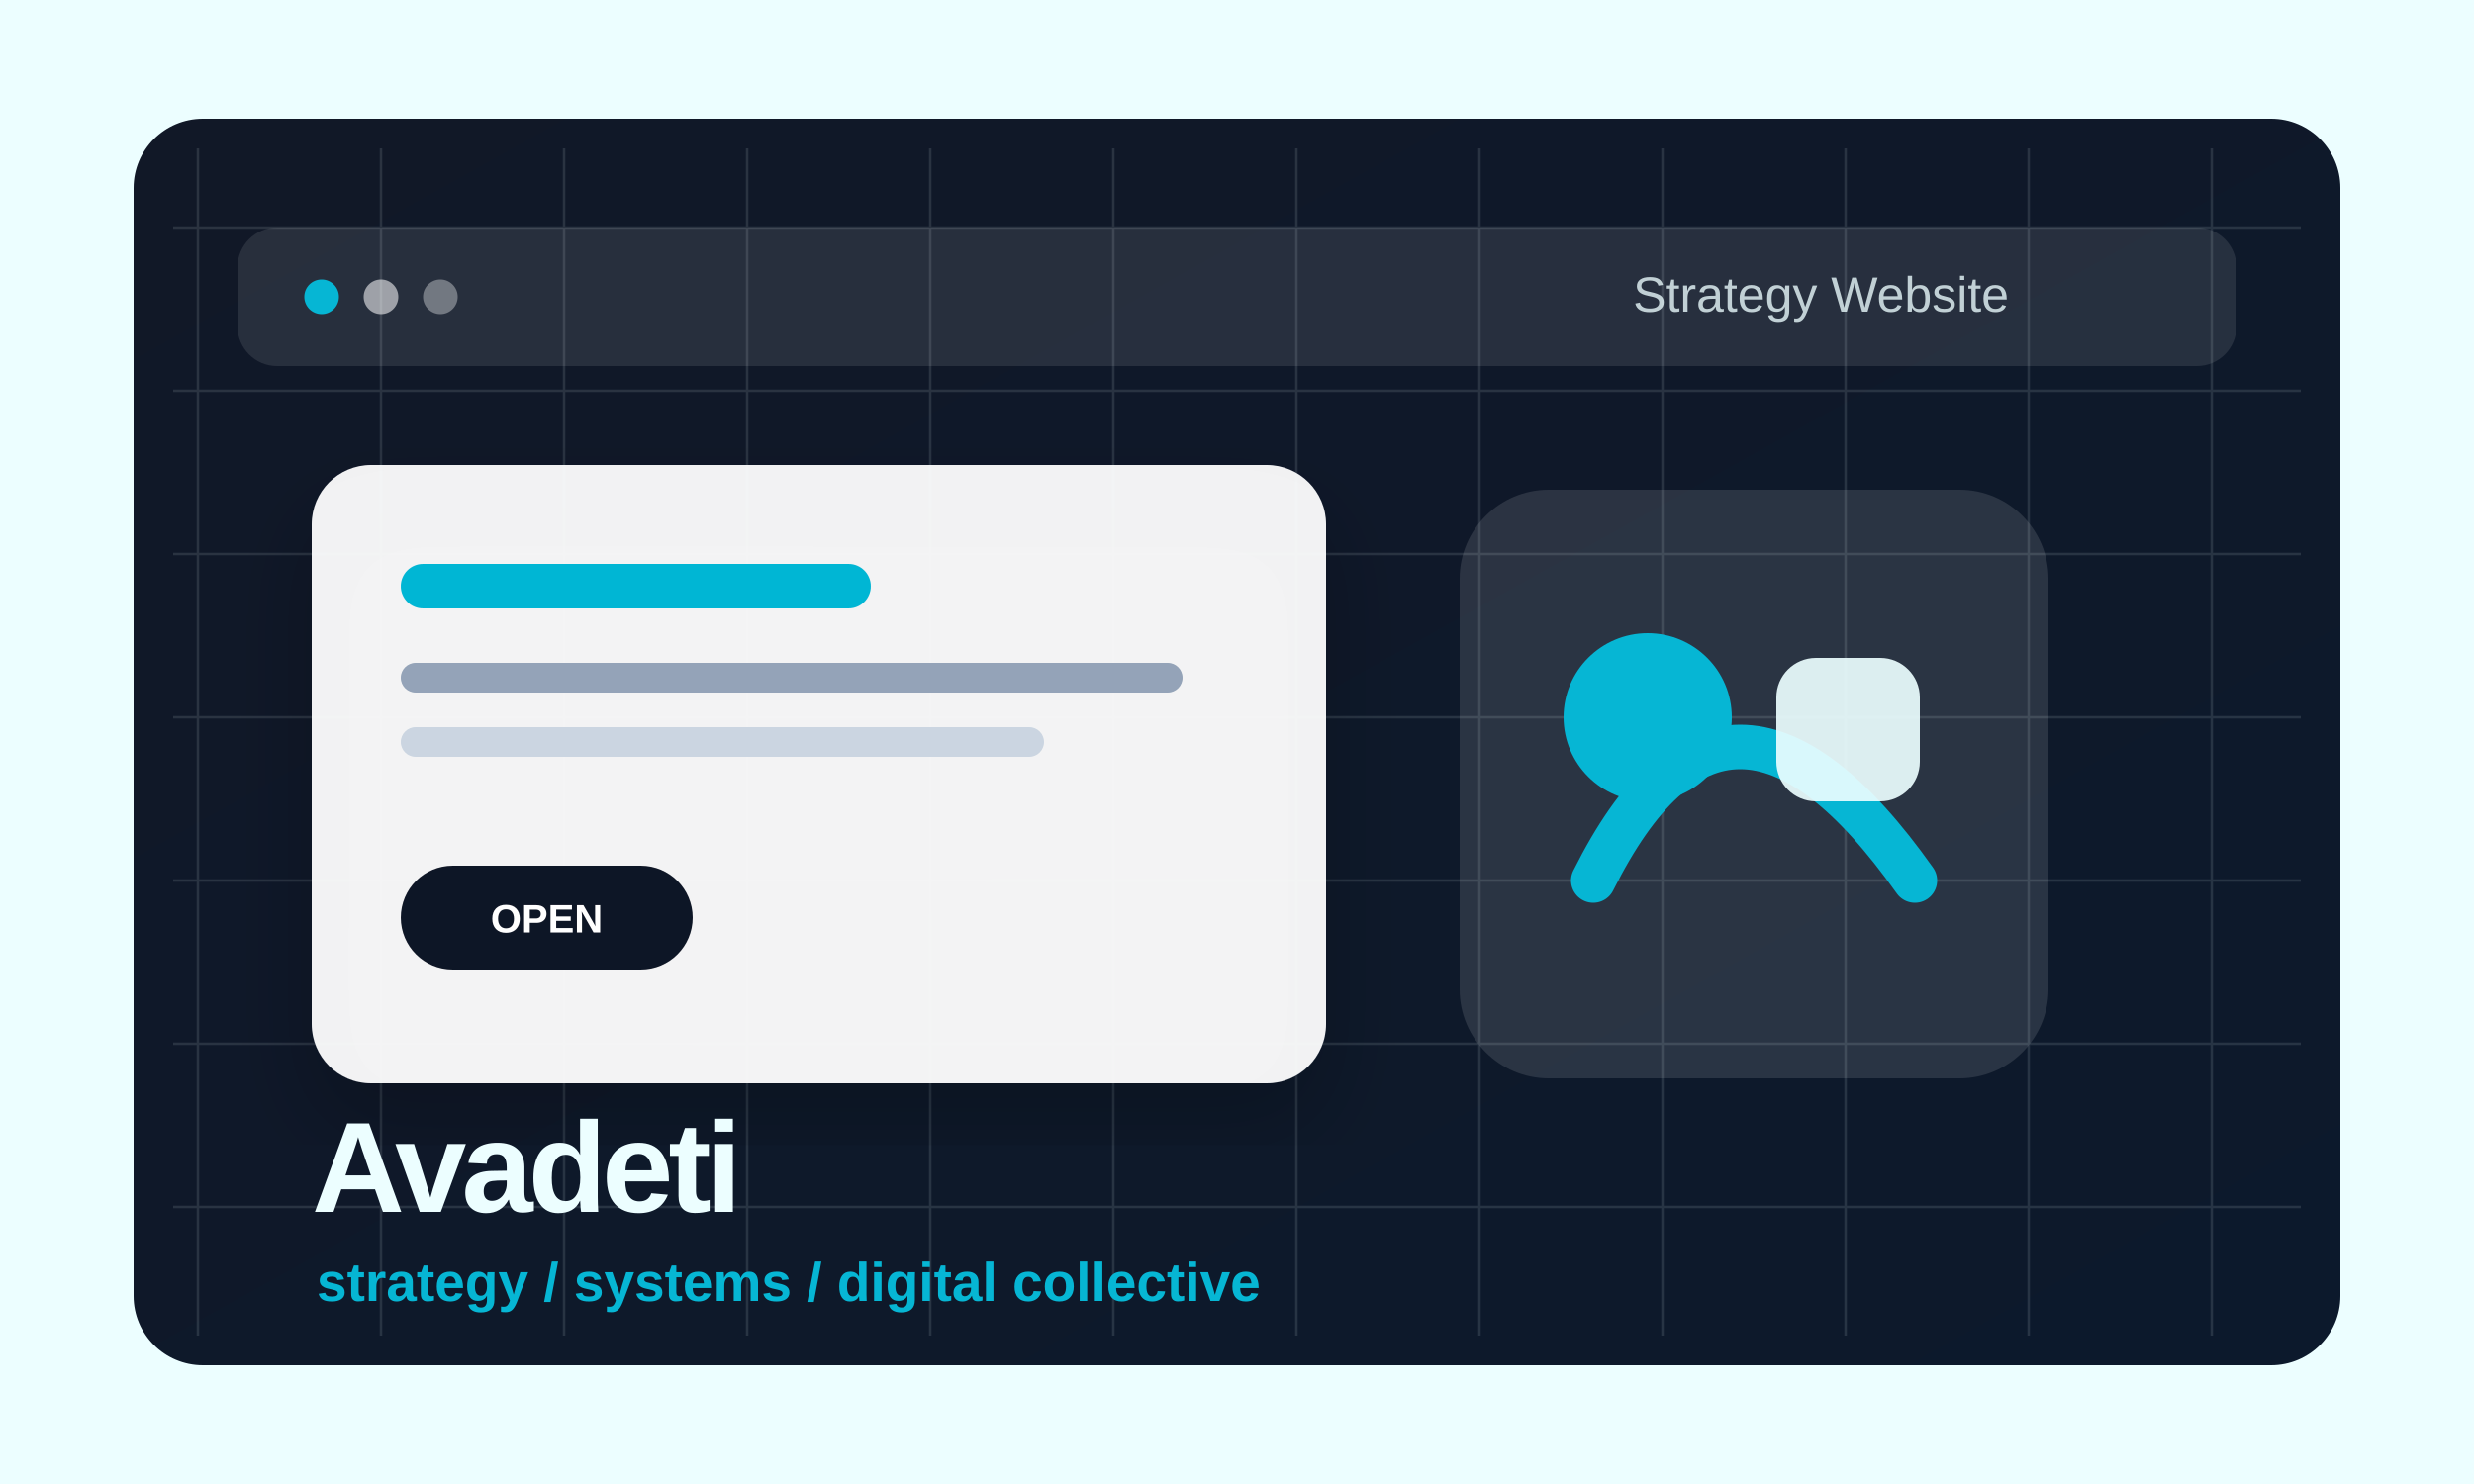
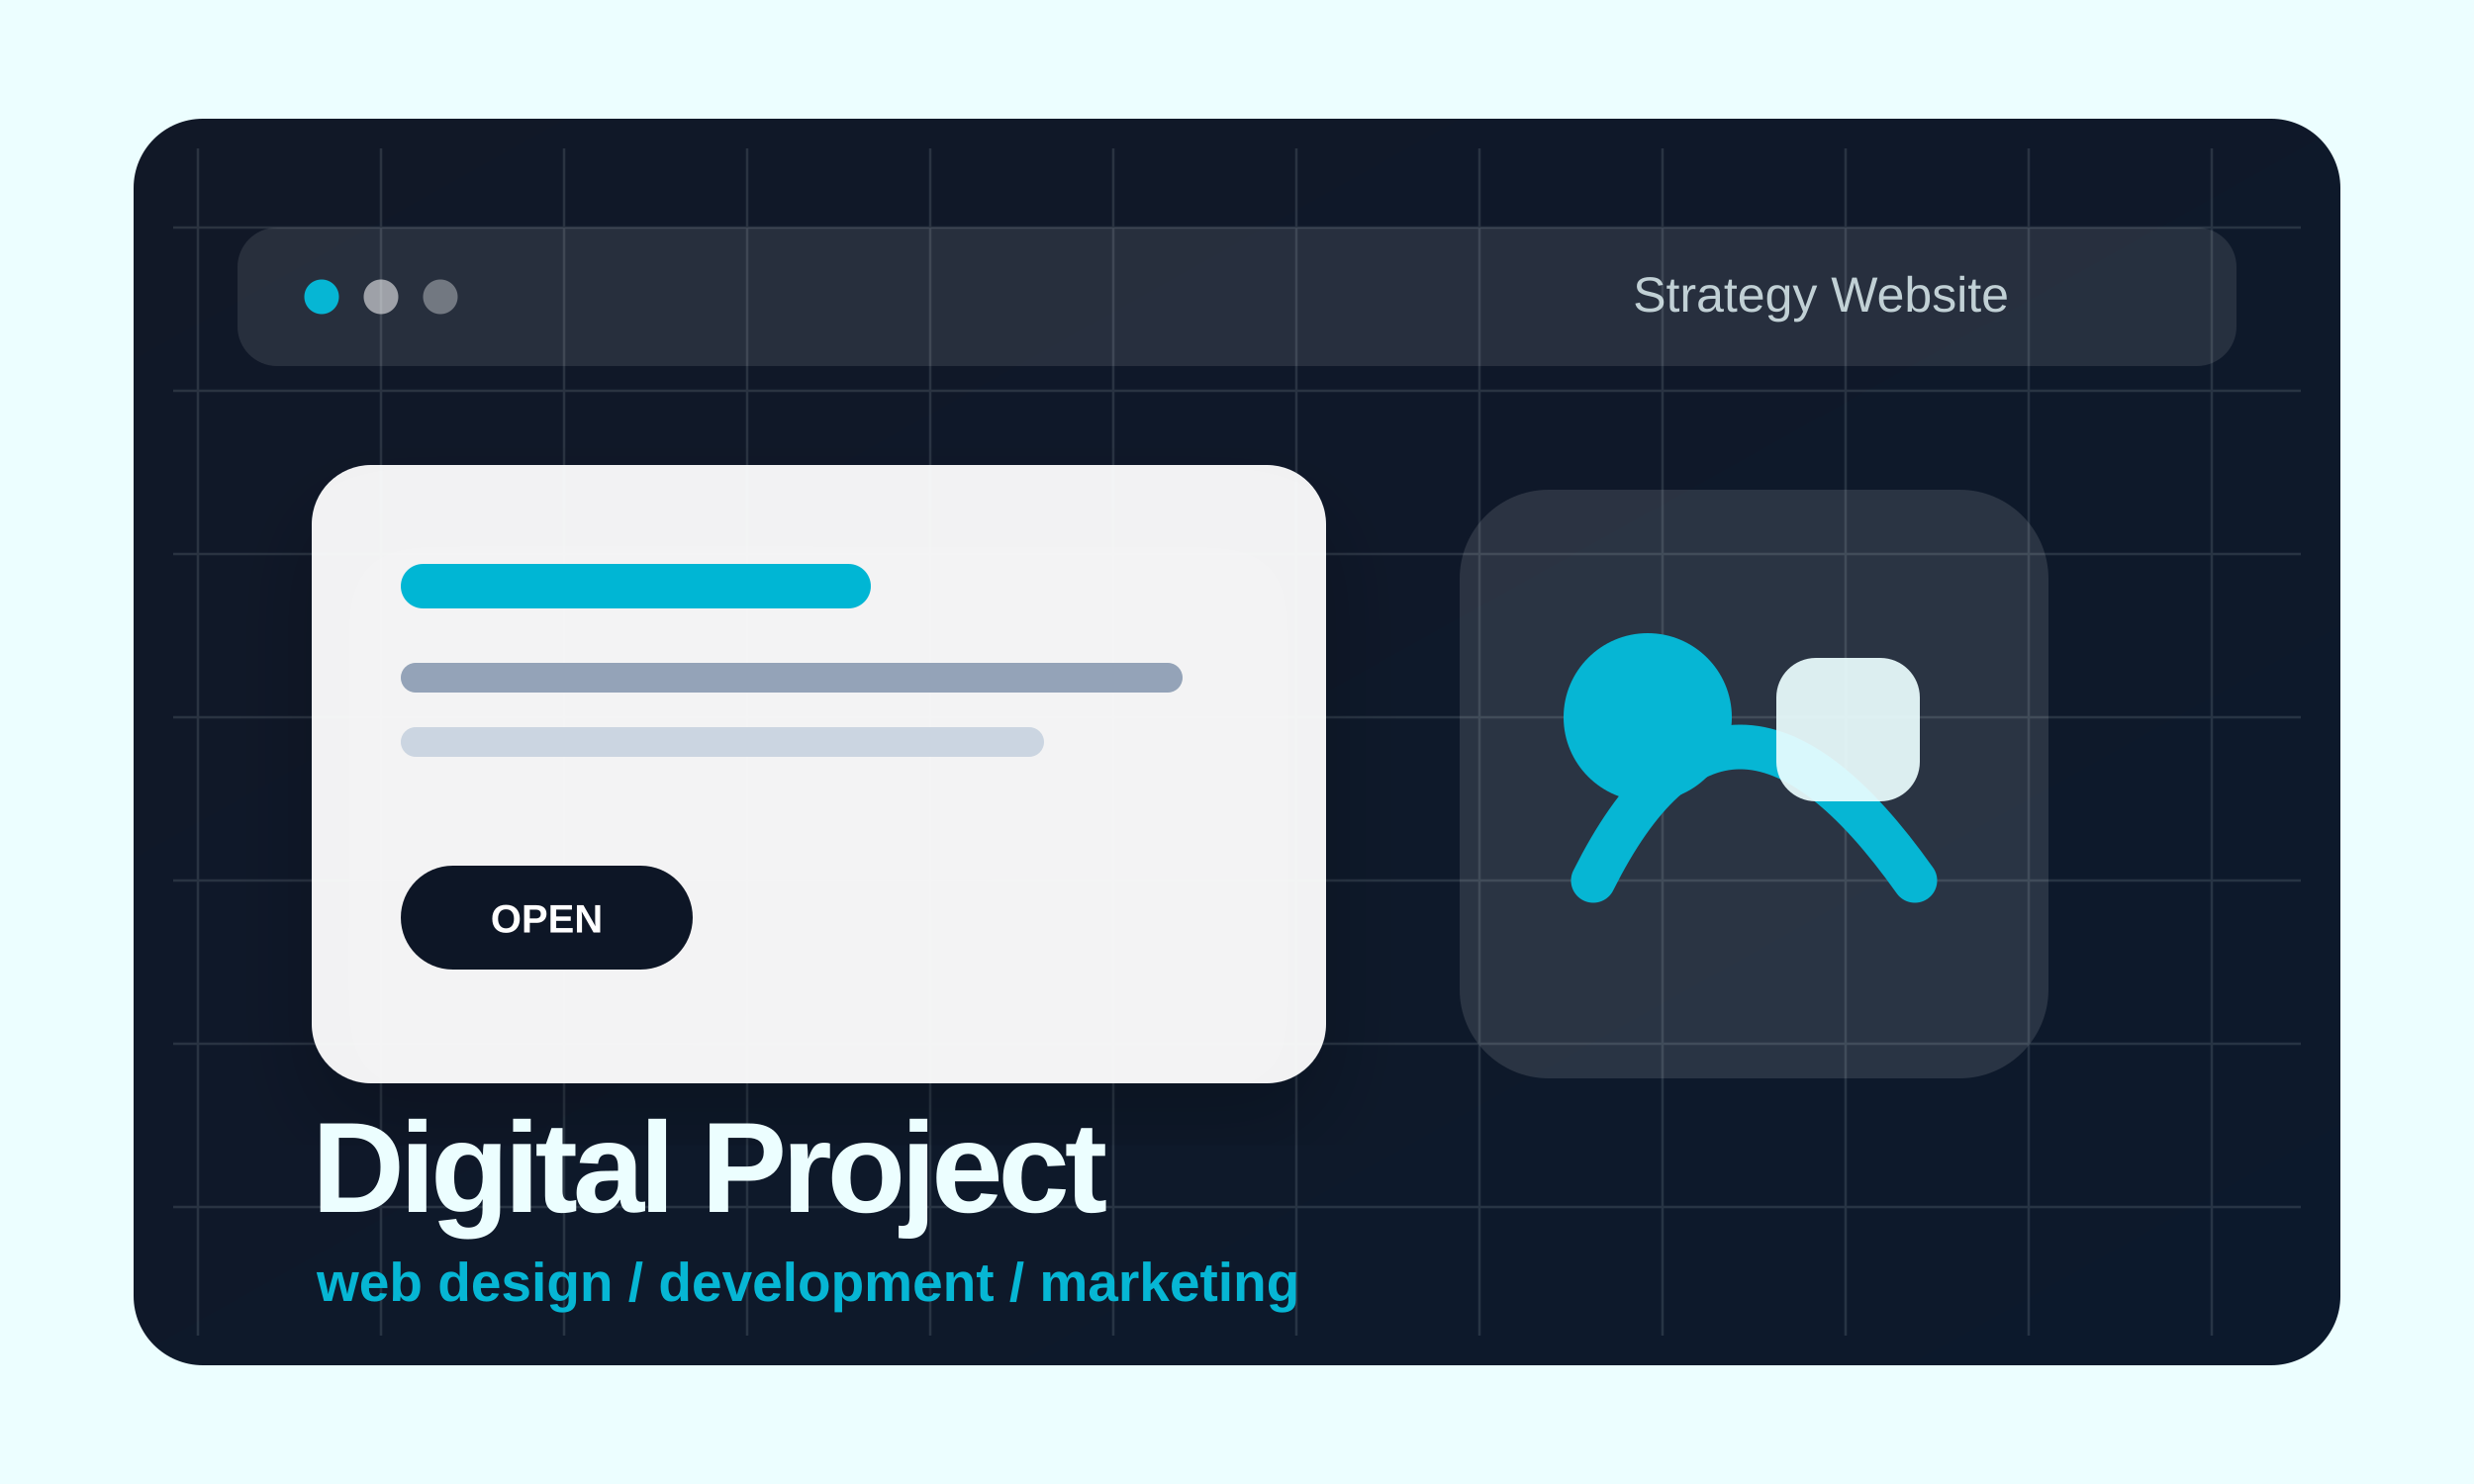
<svg xmlns="http://www.w3.org/2000/svg" viewBox="0 0 1000 600" role="img" aria-labelledby="title desc">
  <defs>
    <linearGradient id="g" x1="0" y1="0" x2="1" y2="1">
      <stop stop-color="#111827" />
      <stop offset="1" stop-color="#0c192c" />
    </linearGradient>
    <filter id="s">
      <feDropShadow dx="0" dy="18" stdDeviation="18" flood-opacity=".22" />
    </filter>
  </defs>
  <rect width="1000" height="600" fill="#ecfeff" />
  <rect x="54" y="48" width="892" height="504" rx="28" fill="url(#g)" />
  <g opacity=".12" stroke="#ecfeff" stroke-width="1">
    <path d="M80 60v480" />
    <path d="M154 60v480" />
    <path d="M228 60v480" />
    <path d="M302 60v480" />
    <path d="M376 60v480" />
    <path d="M450 60v480" />
    <path d="M524 60v480" />
    <path d="M598 60v480" />
    <path d="M672 60v480" />
    <path d="M746 60v480" />
    <path d="M820 60v480" />
    <path d="M894 60v480" />
    <path d="M70 92h860" />
    <path d="M70 158h860" />
    <path d="M70 224h860" />
    <path d="M70 290h860" />
    <path d="M70 356h860" />
    <path d="M70 422h860" />
    <path d="M70 488h860" />
  </g>
  <rect x="96" y="92" width="808" height="56" rx="16" fill="rgba(255,255,255,.1)" />
  <circle cx="130" cy="120" r="7" fill="#06b6d4" />
  <circle cx="154" cy="120" r="7" fill="rgba(255,255,255,.55)" />
  <circle cx="178" cy="120" r="7" fill="rgba(255,255,255,.35)" />
  <text x="812" y="126" text-anchor="end" fill="#ecfeff" font-family="Arial, sans-serif" font-size="20" opacity=".78">Strategy Website</text>
  <g filter="url(#s)">
    <rect x="126" y="188" width="410" height="250" rx="24" fill="rgba(255,255,255,.94)" />
    <rect x="162" y="228" width="190" height="18" rx="9" fill="#06b6d4" />
    <rect x="162" y="268" width="316" height="12" rx="6" fill="#94a3b8" />
    <rect x="162" y="294" width="260" height="12" rx="6" fill="#cbd5e1" />
    <rect x="162" y="350" width="118" height="42" rx="21" fill="#111827" />
    <text x="221" y="377" text-anchor="middle" fill="white" font-family="Arial, sans-serif" font-size="16" font-weight="700">OPEN</text>
  </g>
  <g transform="translate(590 198)">
    <rect width="238" height="238" rx="36" fill="rgba(255,255,255,.12)" />
    <path d="M54 158c36-72 79-72 130 0" fill="none" stroke="#06b6d4" stroke-width="18" stroke-linecap="round" />
    <circle cx="76" cy="92" r="34" fill="#06b6d4" />
    <rect x="128" y="68" width="58" height="58" rx="16" fill="#ecfeff" opacity=".92" />
  </g>
-   <text x="126" y="490" fill="#ecfeff" font-family="Arial, sans-serif" font-size="52" font-weight="800" letter-spacing="-2">Avadeti</text>
-   <text x="128" y="526" fill="#06b6d4" font-family="Arial, sans-serif" font-size="22" font-weight="700">strategy / systems / digital collective</text>
+   <text x="126" y="490" fill="#ecfeff" font-family="Arial, sans-serif" font-size="52" font-weight="800" letter-spacing="-2">Digital Project</text>
+   <text x="128" y="526" fill="#06b6d4" font-family="Arial, sans-serif" font-size="22" font-weight="700">web design / development / marketing</text>
</svg>
